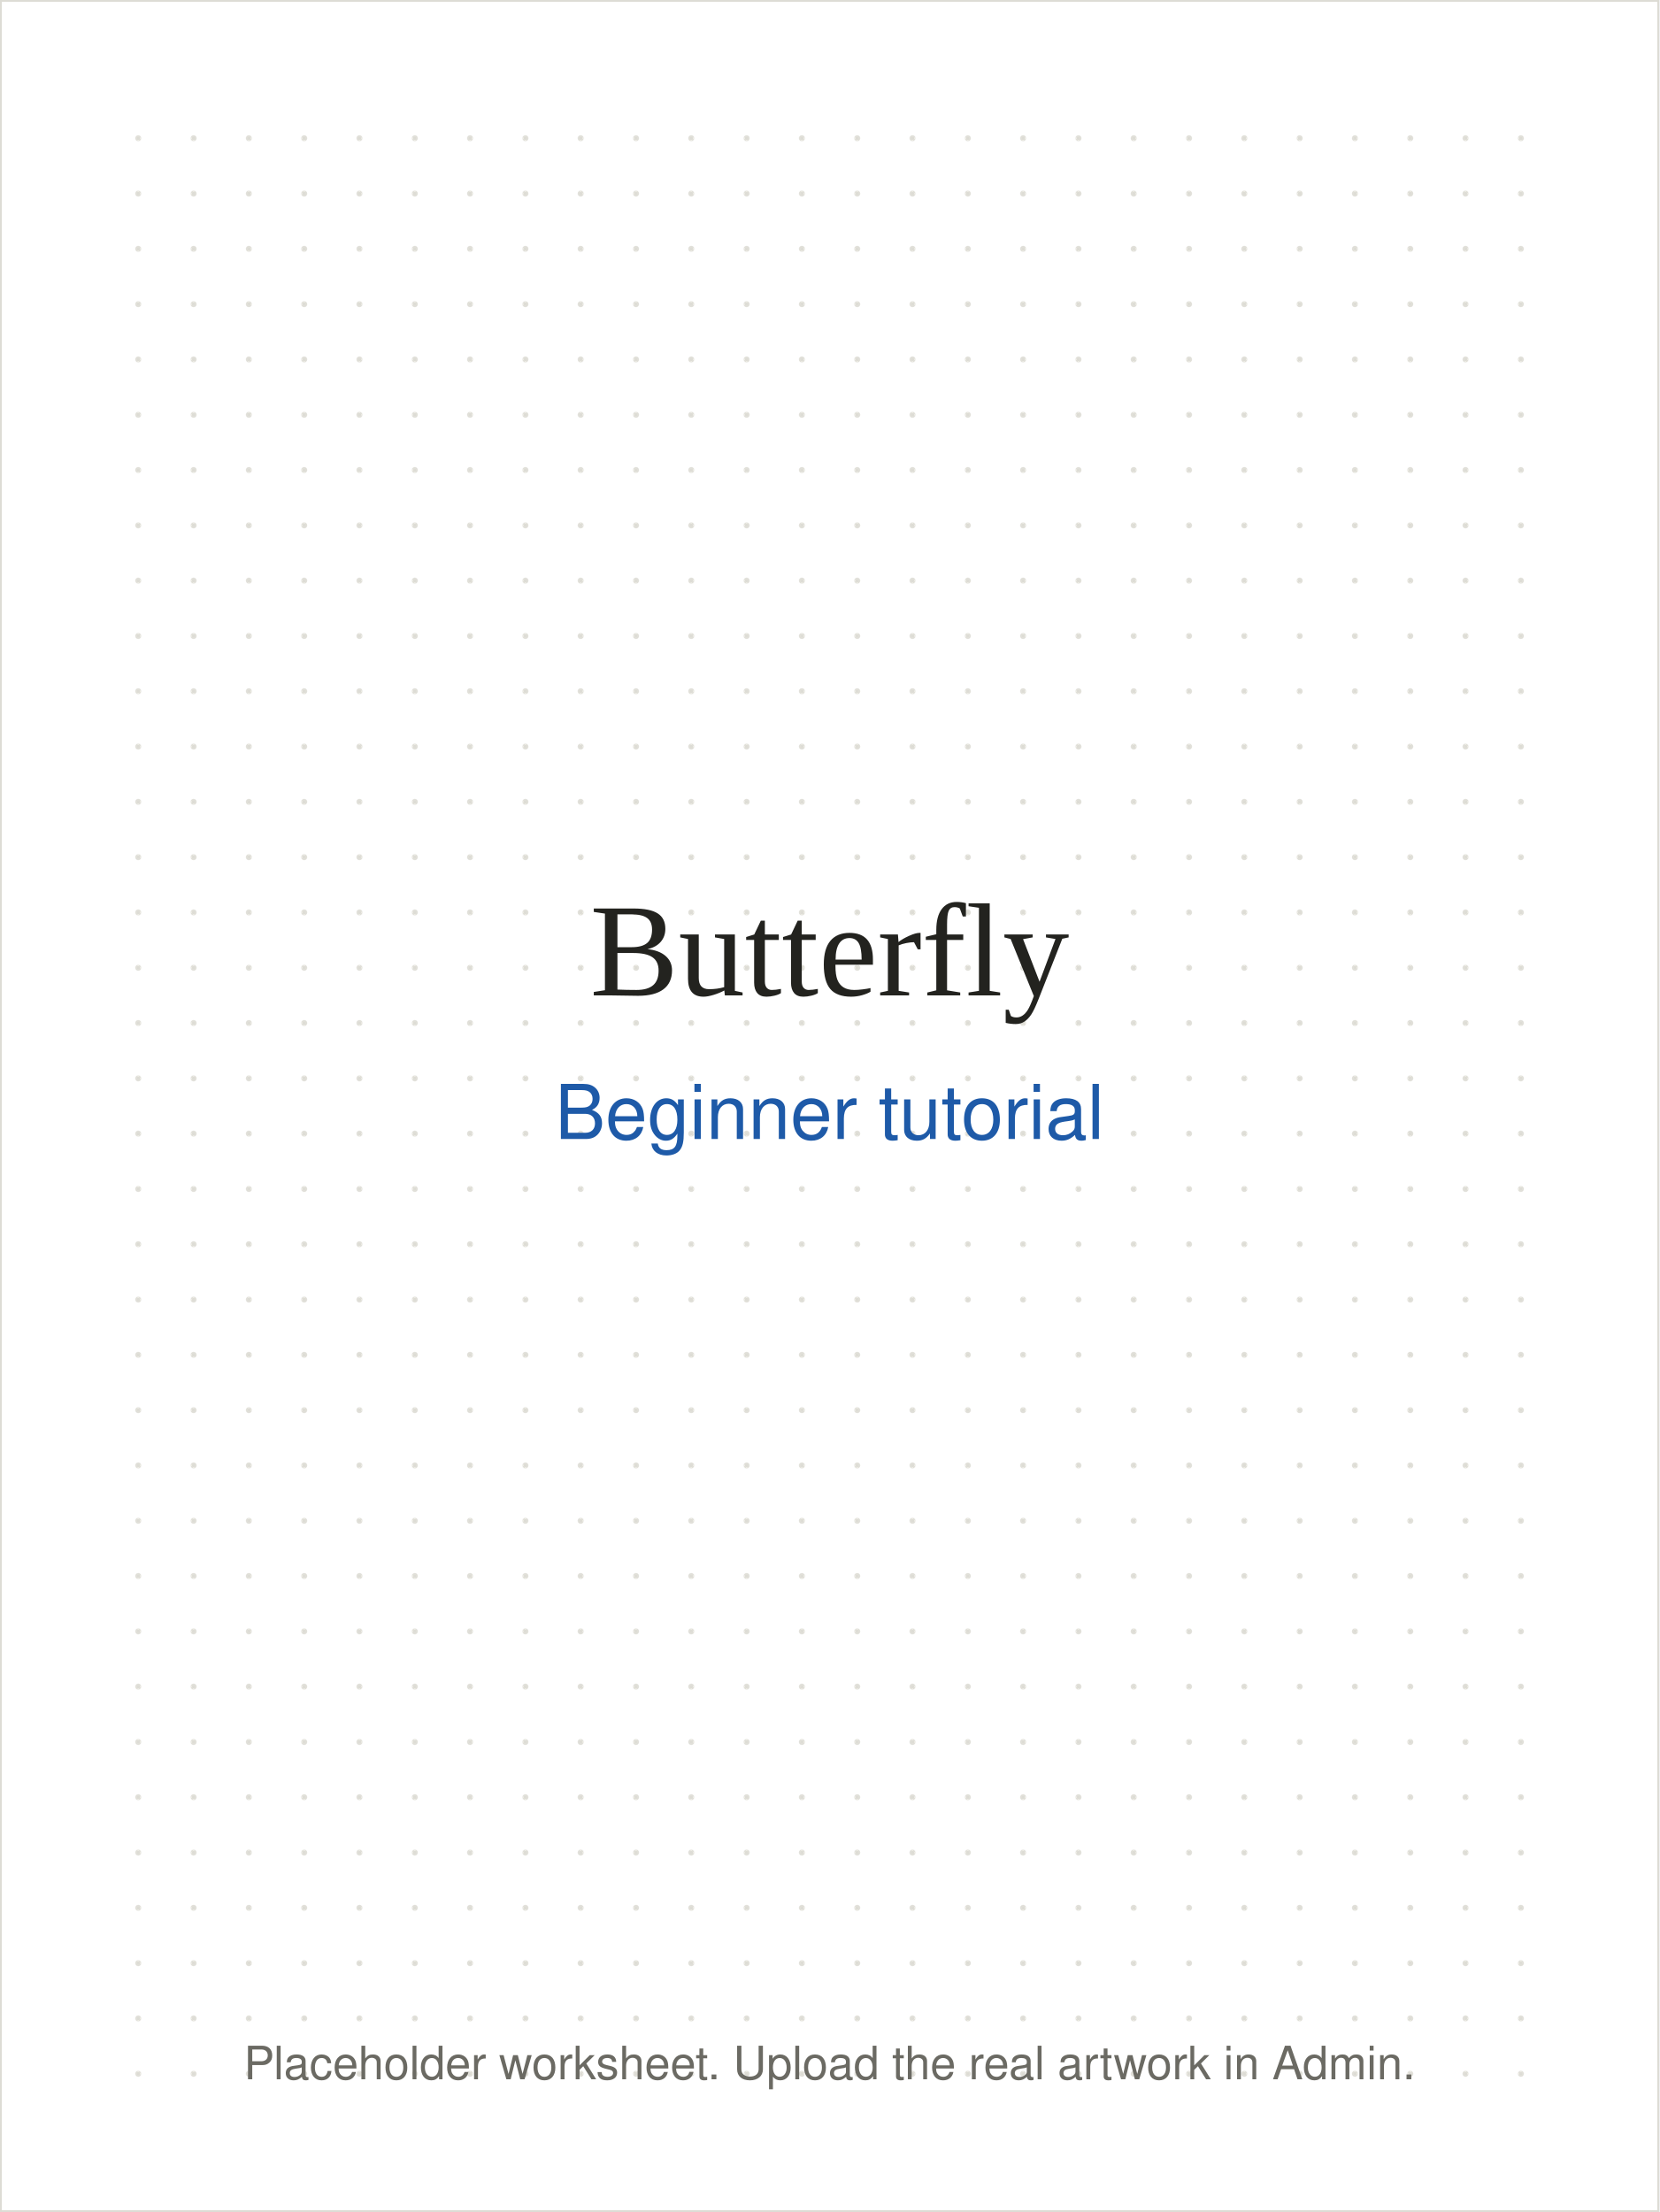
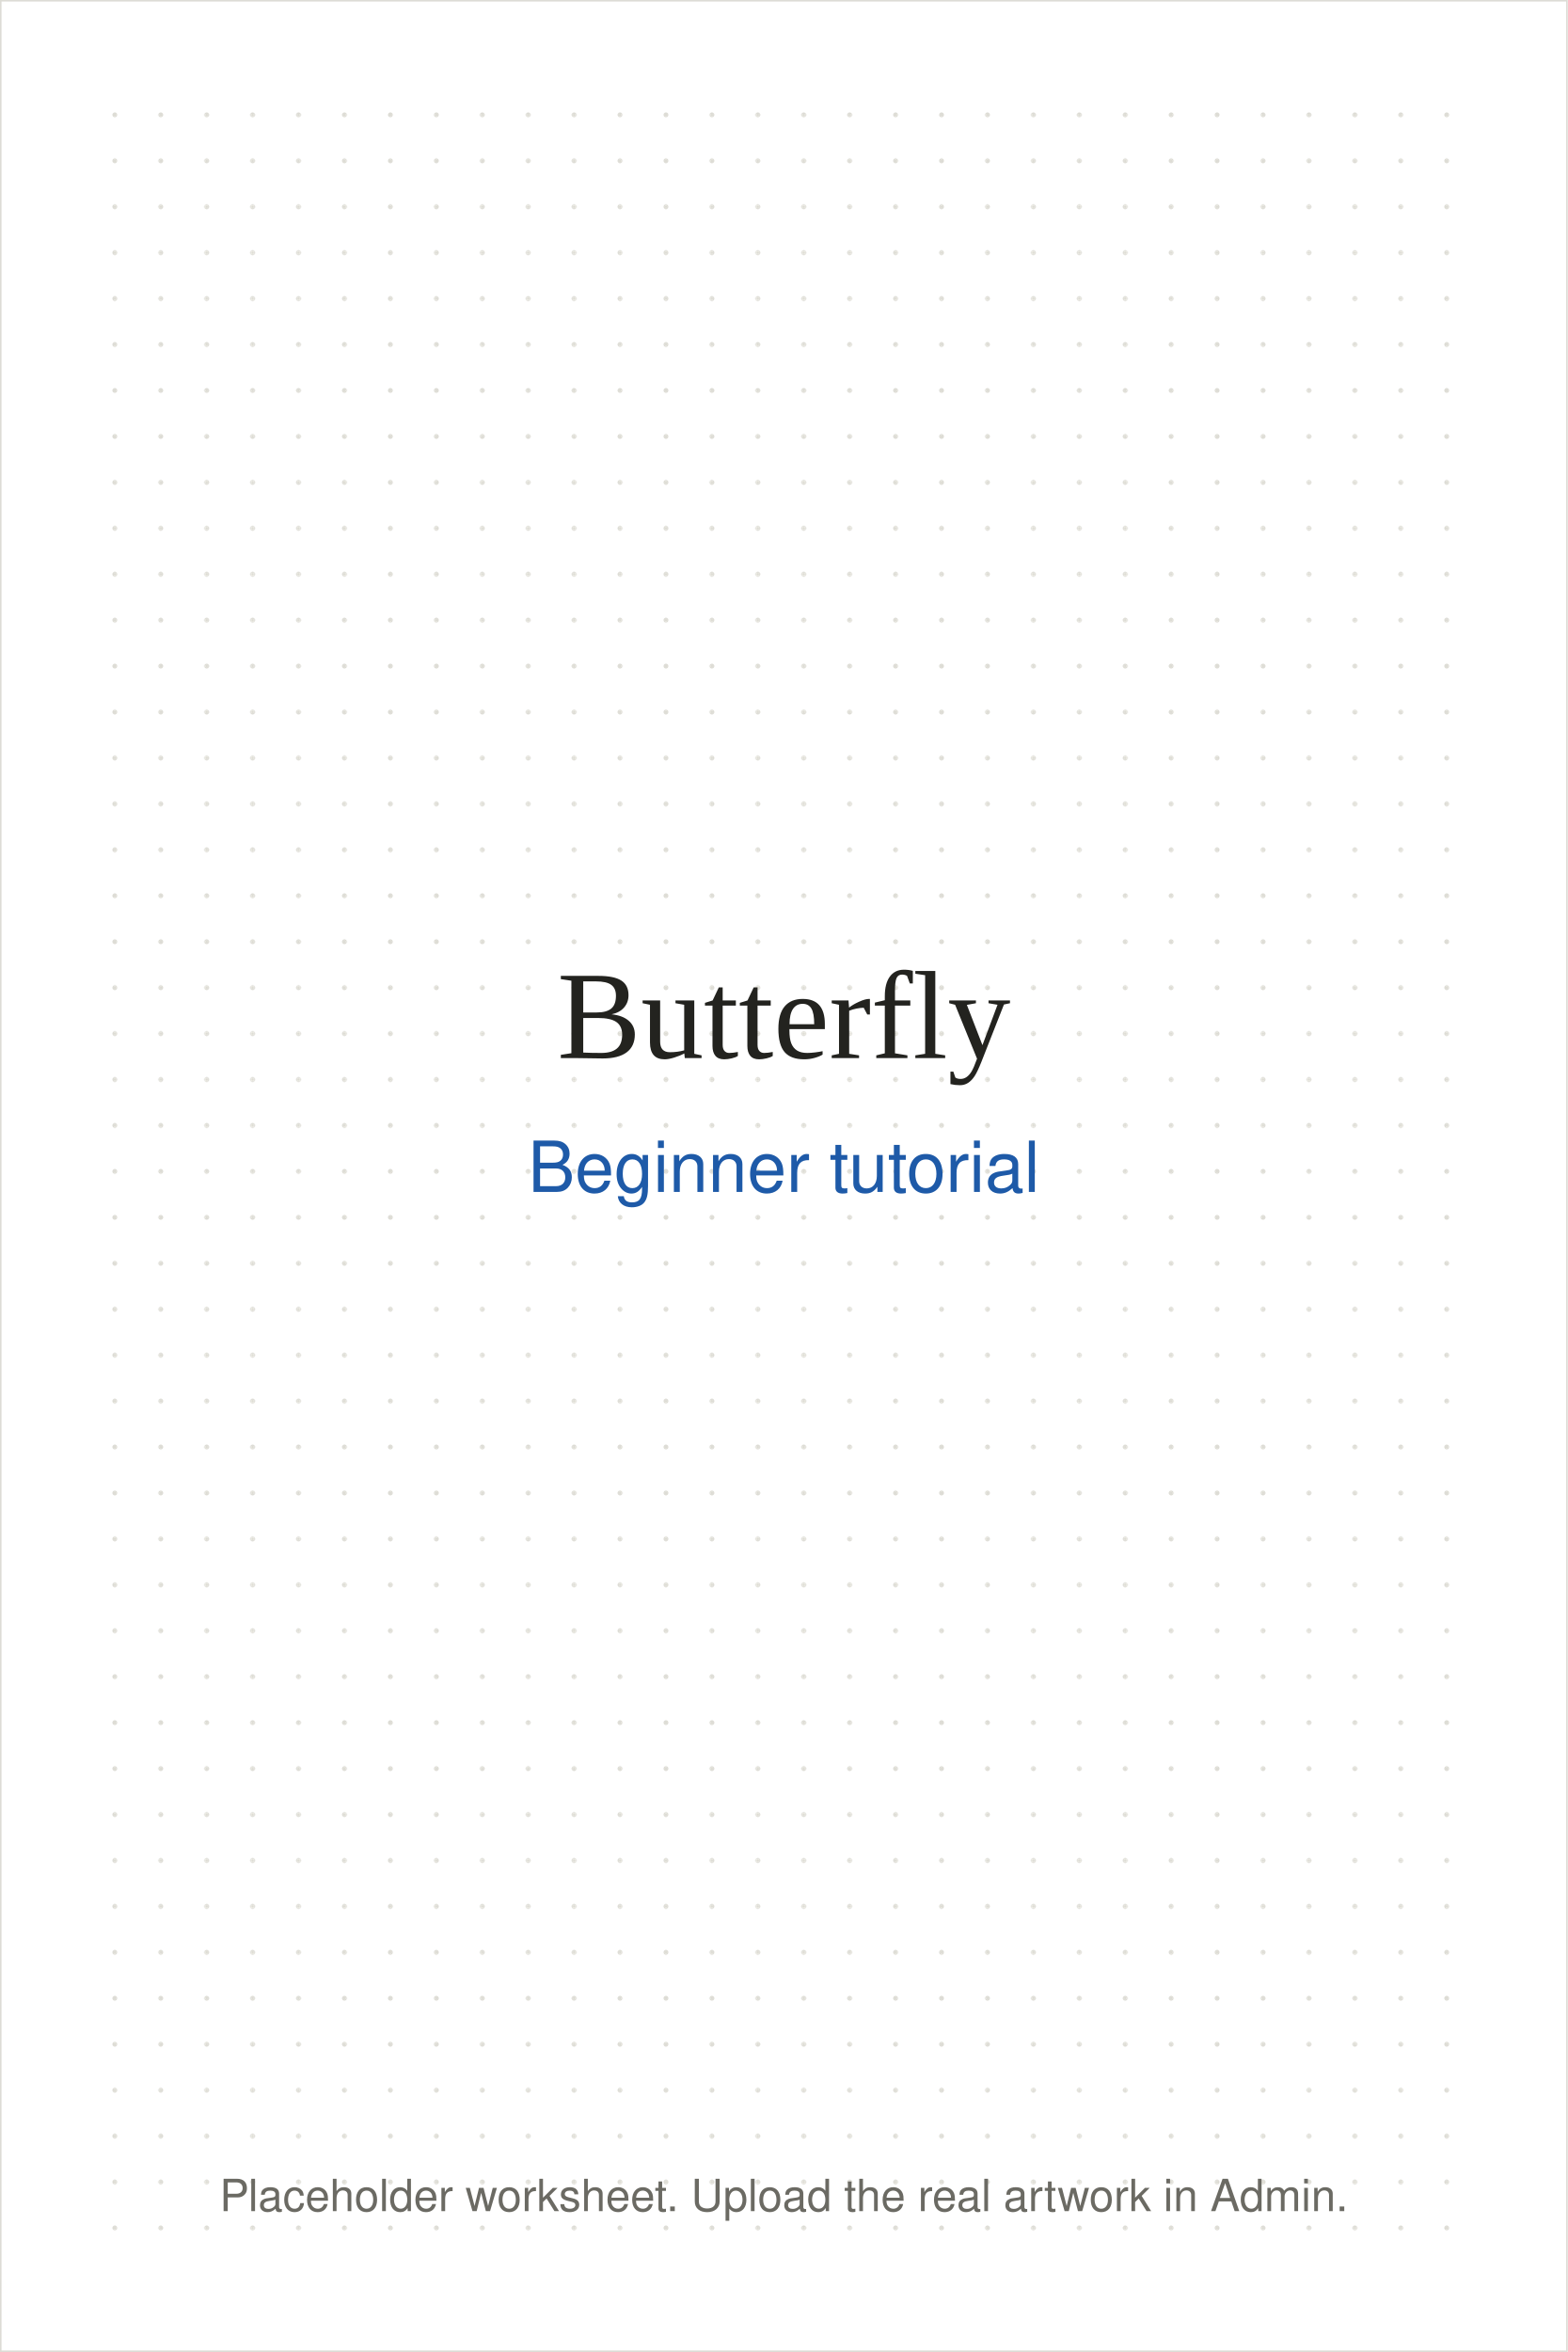
- <svg xmlns="http://www.w3.org/2000/svg" width="900" height="1200" viewBox="0 0 900 1200" role="img" aria-label="Butterfly, Beginner tutorial">
+ <svg xmlns="http://www.w3.org/2000/svg" width="1024" height="1536" viewBox="0 0 1024 1536" role="img" aria-label="Butterfly, Beginner tutorial">
  <defs>
    <pattern id="dots" width="30" height="30" patternUnits="userSpaceOnUse">
      <circle cx="15" cy="15" r="1.6" fill="#DDDCD5" />
    </pattern>
  </defs>
-   <rect width="900" height="1200" fill="#FFFFFF" />
-   <rect x="63" y="63" width="774" height="1074" fill="url(#dots)" />
-   <rect x="0.5" y="0.5" width="899" height="1199" fill="none" stroke="#DDDCD5" />
-   <text x="450" y="540" text-anchor="middle" font-family="Georgia, 'Times New Roman', serif" font-size="72" fill="#23231F">Butterfly</text>
-   <text x="450" y="617.9" text-anchor="middle" font-family="-apple-system, 'Segoe UI', Helvetica, Arial, sans-serif" font-size="41" fill="#1E5AA8">Beginner tutorial</text>
-   <text x="450" y="1128" text-anchor="middle" font-family="-apple-system, 'Segoe UI', Helvetica, Arial, sans-serif" font-size="25" fill="#6B6A63">Placeholder worksheet. Upload the real artwork in Admin.</text>
+   <rect width="1024" height="1536" fill="#FFFFFF" />
+   <rect x="72" y="72" width="880" height="1392" fill="url(#dots)" />
+   <rect x="0.5" y="0.5" width="1023" height="1535" fill="none" stroke="#DDDCD5" />
+   <text x="512" y="691" text-anchor="middle" font-family="Georgia, 'Times New Roman', serif" font-size="82" fill="#23231F">Butterfly</text>
+   <text x="512" y="778.4" text-anchor="middle" font-family="-apple-system, 'Segoe UI', Helvetica, Arial, sans-serif" font-size="46" fill="#1E5AA8">Beginner tutorial</text>
+   <text x="512" y="1444" text-anchor="middle" font-family="-apple-system, 'Segoe UI', Helvetica, Arial, sans-serif" font-size="29" fill="#6B6A63">Placeholder worksheet. Upload the real artwork in Admin.</text>
</svg>
